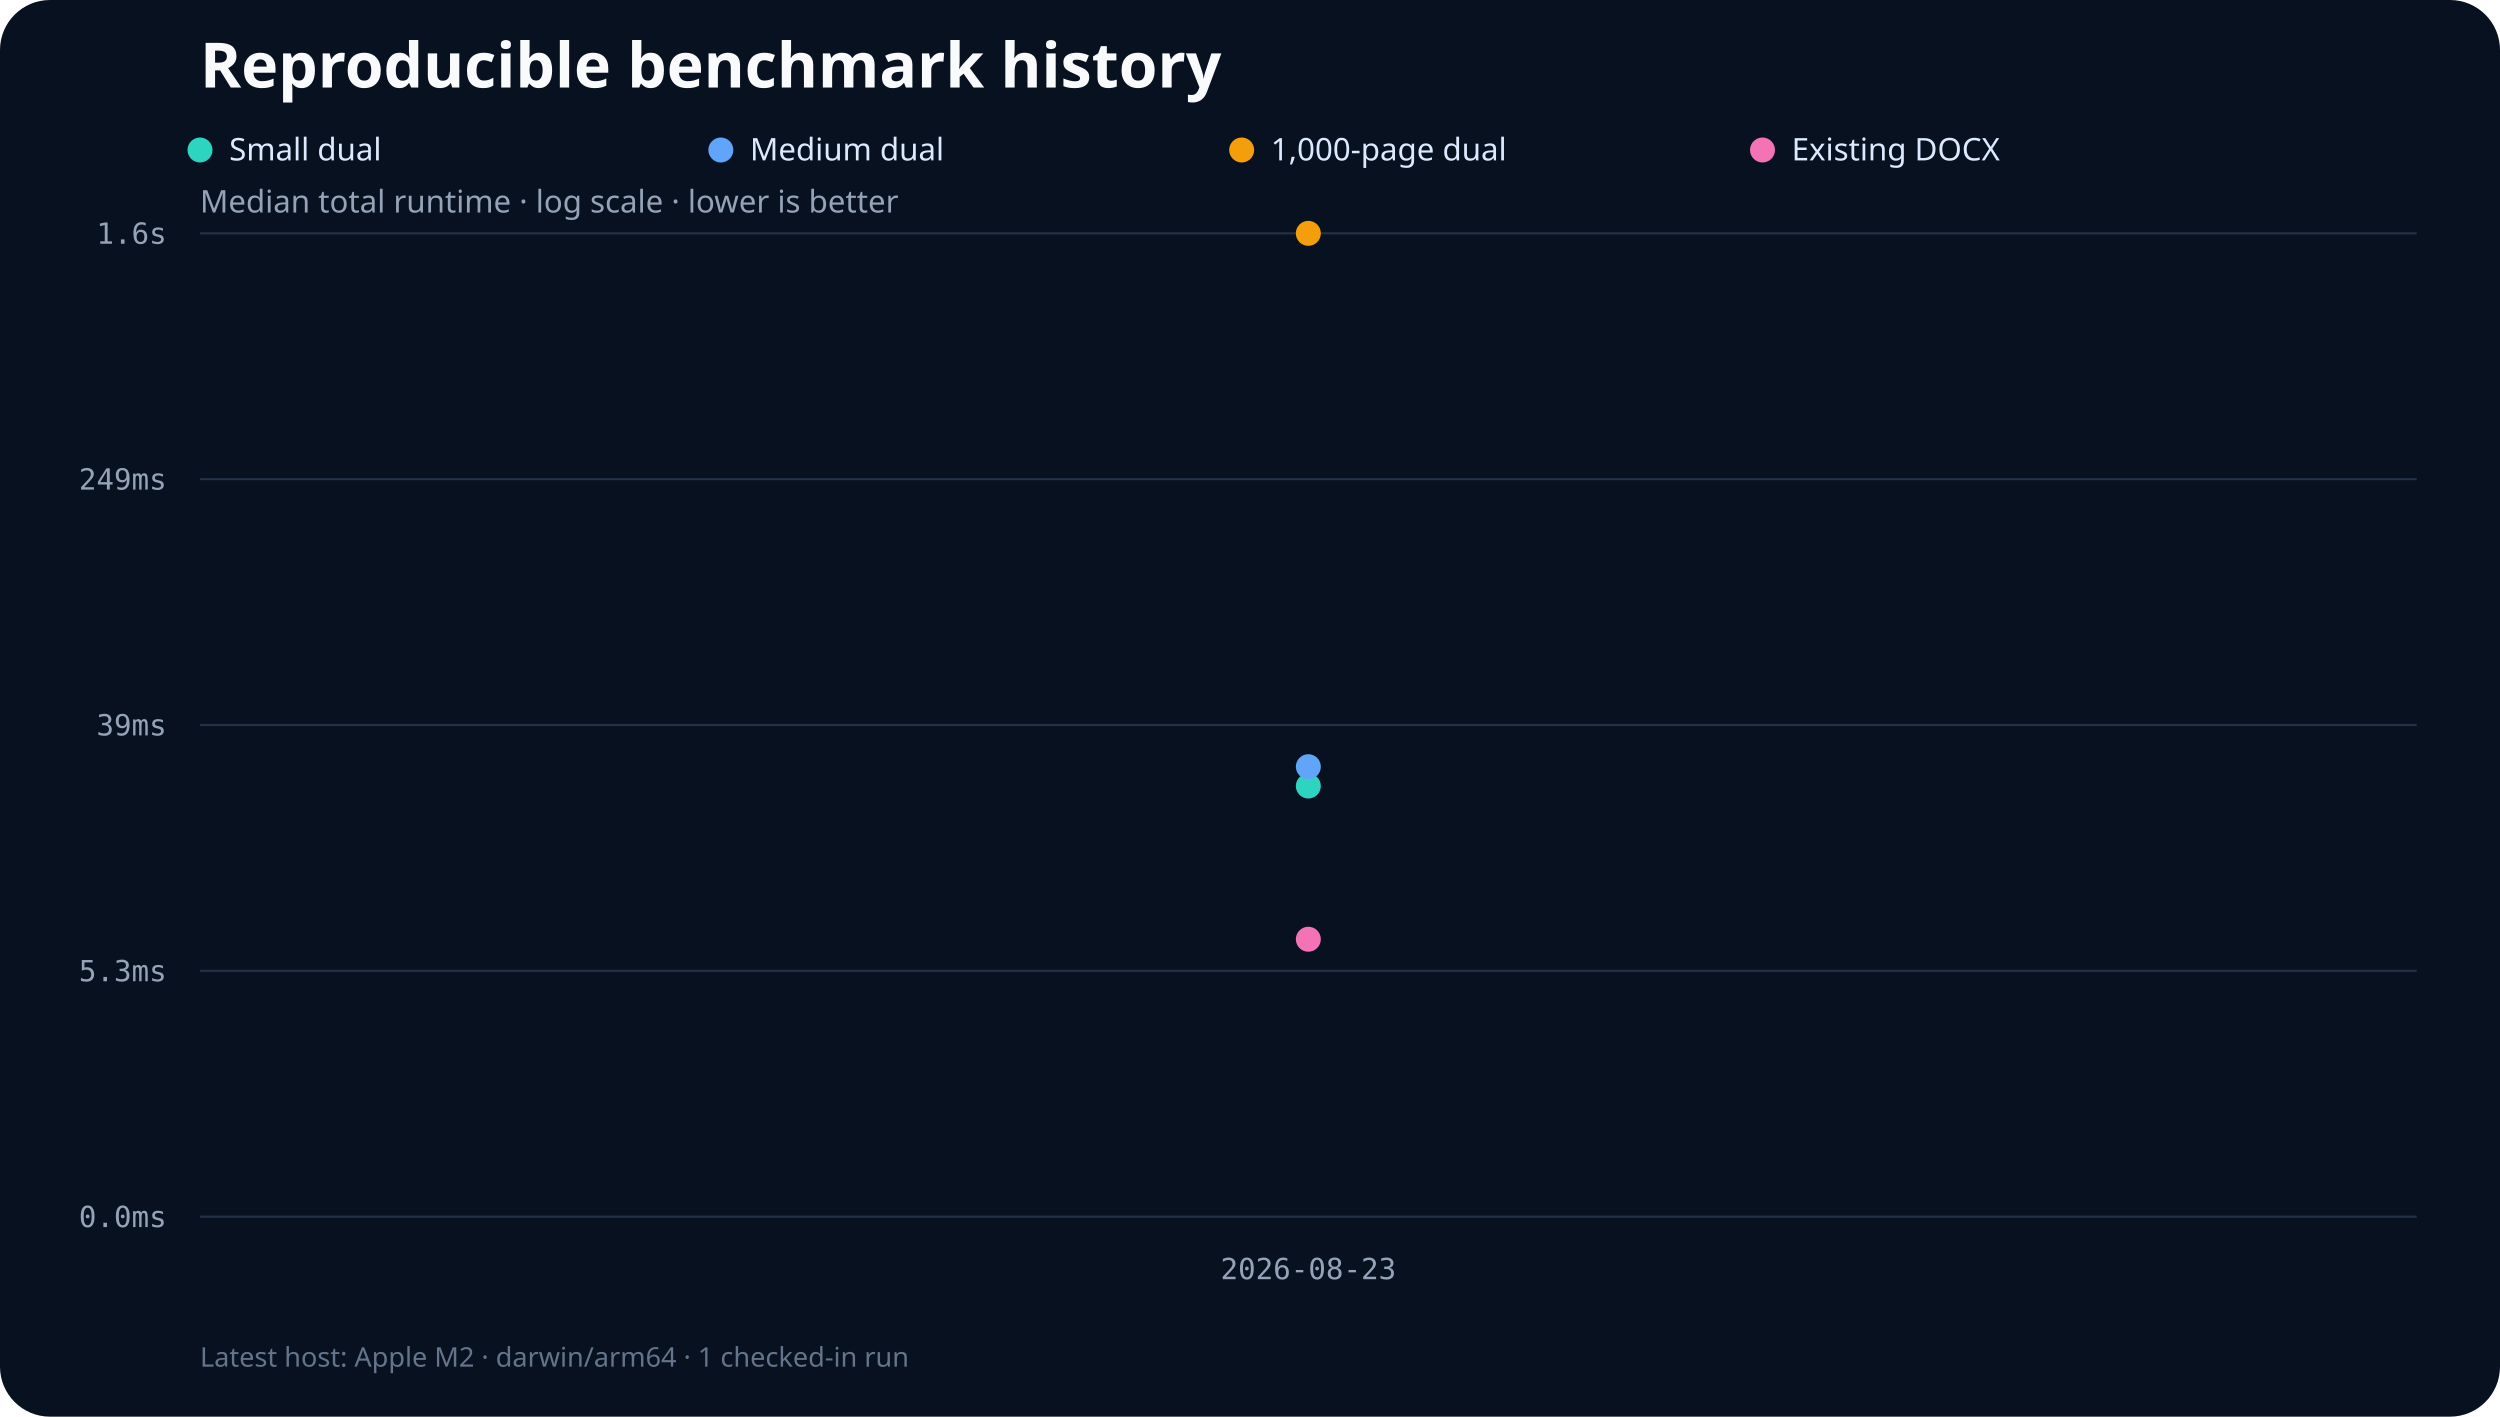
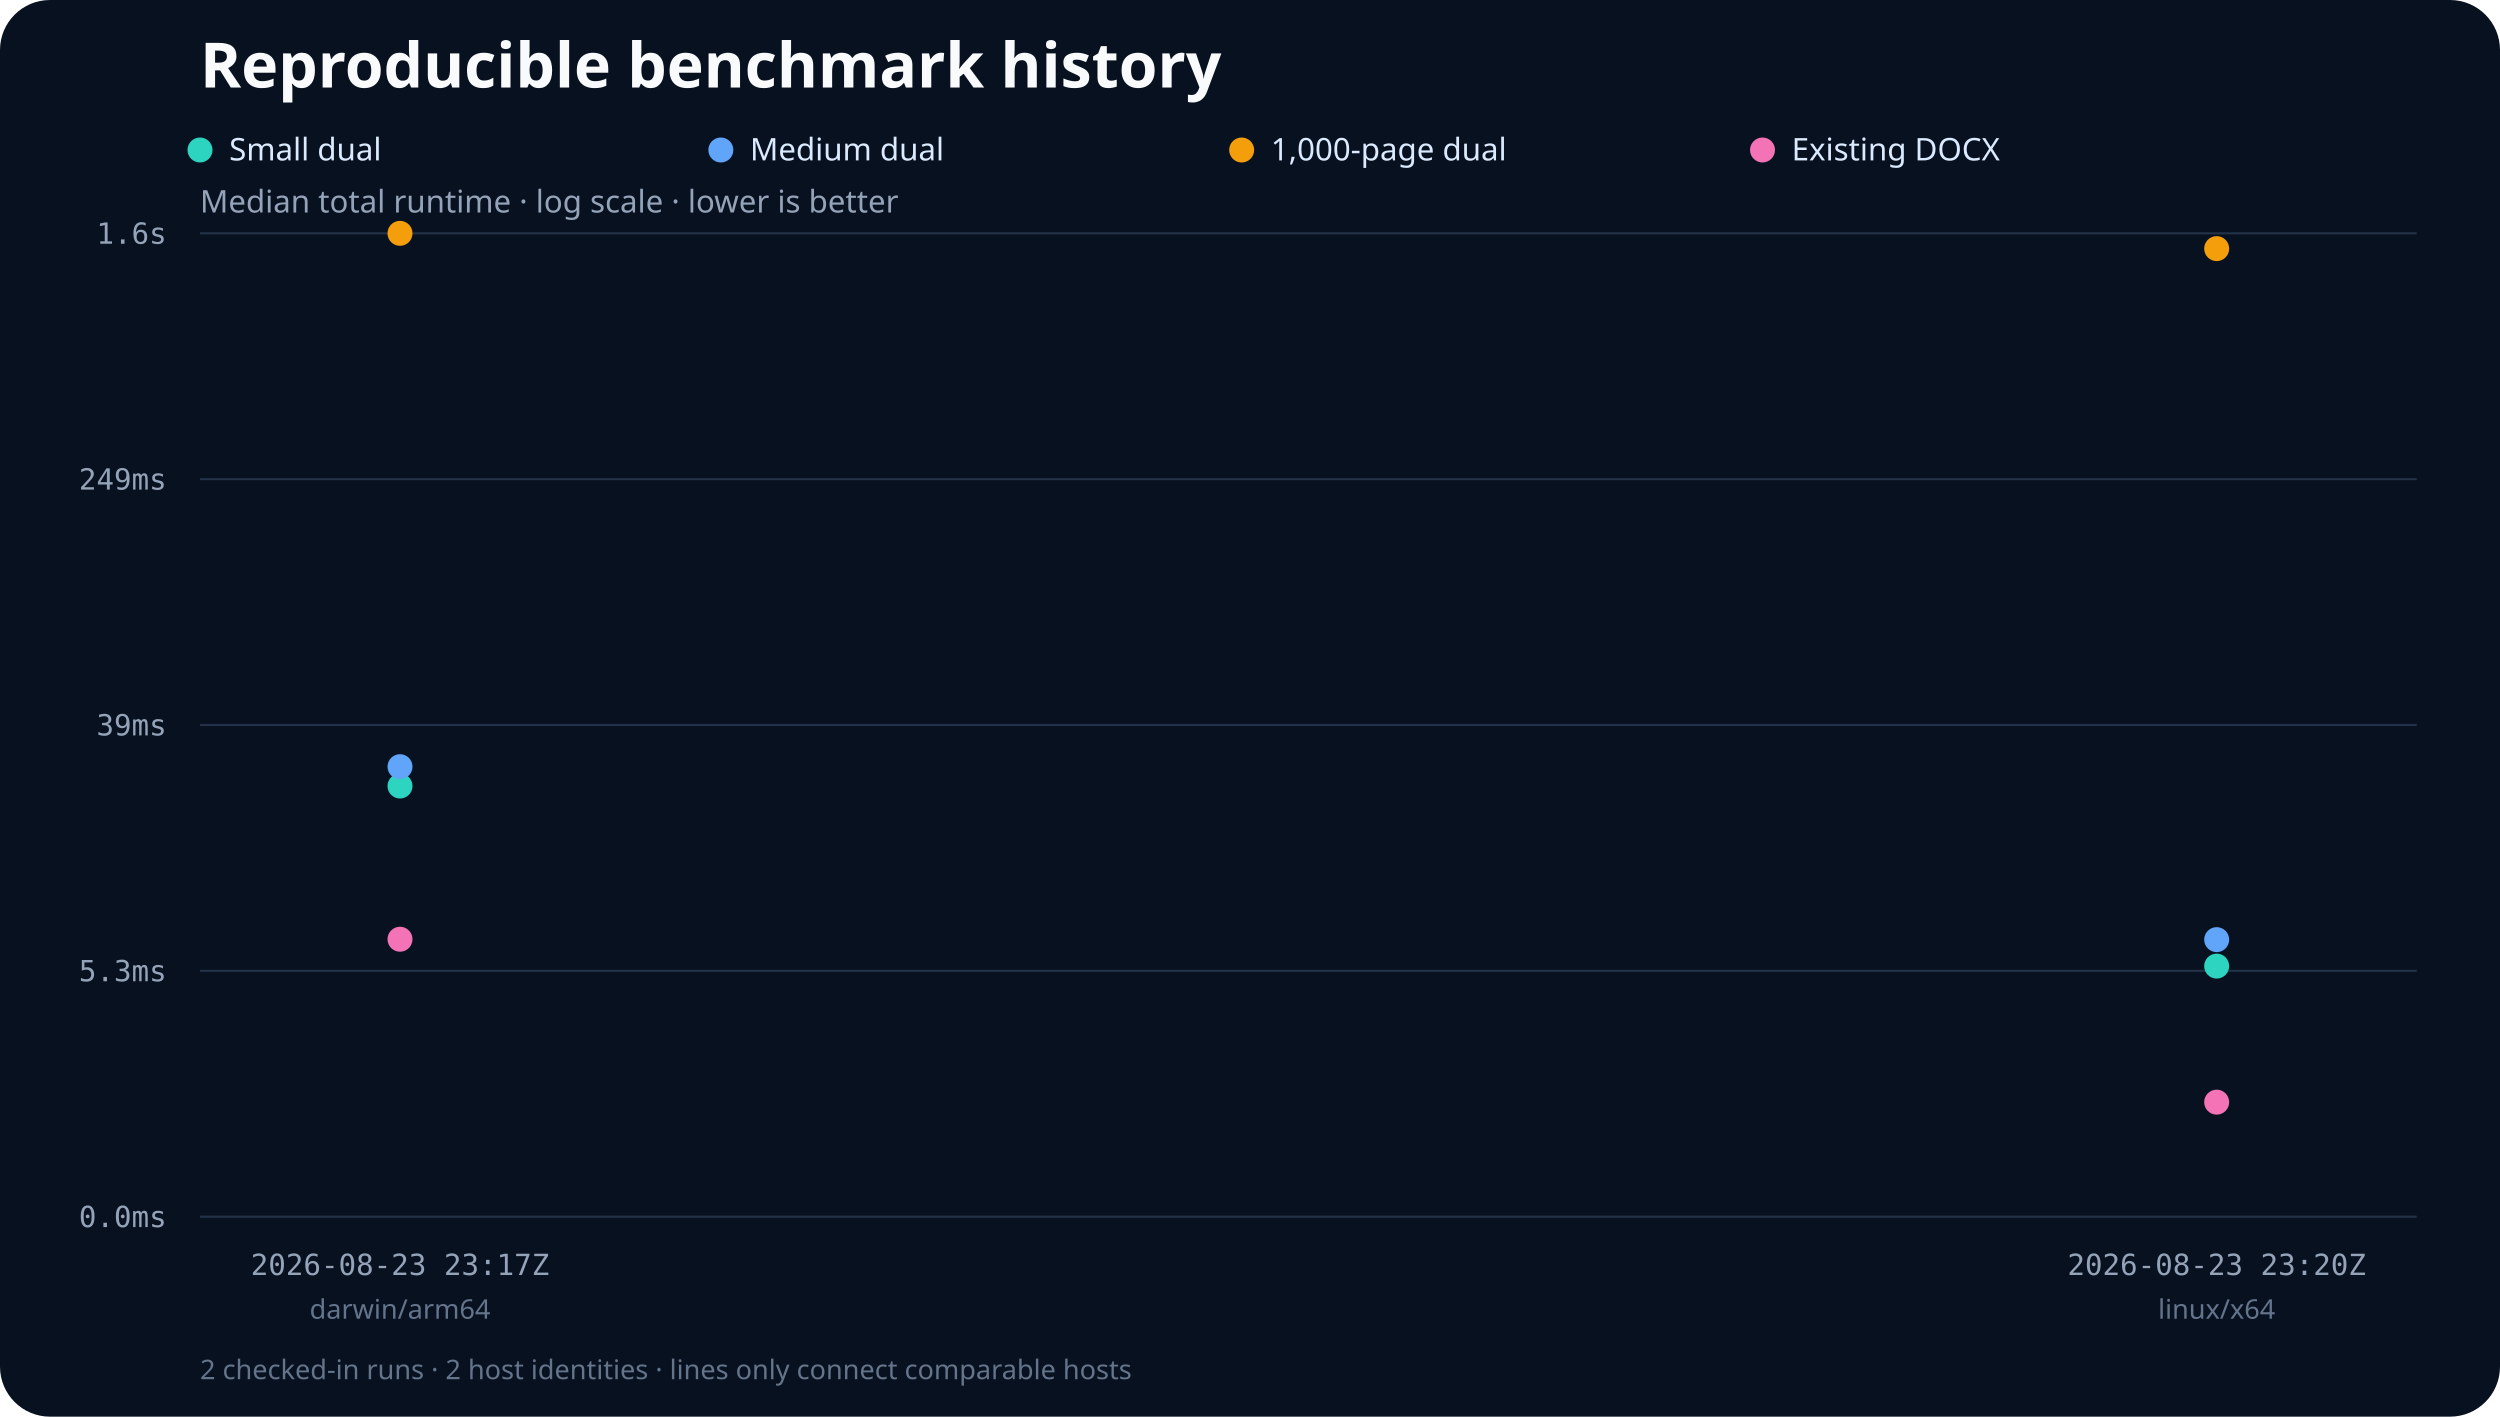
<svg xmlns="http://www.w3.org/2000/svg" role="img" aria-labelledby="title desc" viewBox="0 0 1200 680">
  <style>.bg{fill:#08111f}.grid{stroke:#233248;stroke-width:1}.axis{fill:#94a3b8;font:14px ui-monospace,SFMono-Regular,Menlo,monospace}.title{fill:#f8fafc;font:700 30px system-ui,sans-serif}.subtitle{fill:#94a3b8;font:15px system-ui,sans-serif}.legend{fill:#dbeafe;font:15px system-ui,sans-serif}.note{fill:#64748b;font:13px system-ui,sans-serif}</style>
  <rect class="bg" width="1200" height="680" rx="24" />
  <text x="96" y="42" class="title">Reproducible benchmark history</text>
  <text x="96" y="102" class="subtitle">Median total runtime · log scale · lower is better</text>
  <g transform="translate(96,72)">
    <circle r="6" fill="#2dd4bf" />
    <text x="14" y="5" class="legend">Small dual</text>
  </g>
  <g transform="translate(346,72)">
    <circle r="6" fill="#60a5fa" />
    <text x="14" y="5" class="legend">Medium dual</text>
  </g>
  <g transform="translate(596,72)">
    <circle r="6" fill="#f59e0b" />
    <text x="14" y="5" class="legend">1,000-page dual</text>
  </g>
  <g transform="translate(846,72)">
    <circle r="6" fill="#f472b6" />
    <text x="14" y="5" class="legend">Existing DOCX</text>
  </g>
  <line x1="96" y1="584" x2="1160" y2="584" class="grid" />
  <text x="80" y="589" text-anchor="end" class="axis">0.0ms</text>
  <line x1="96" y1="466" x2="1160" y2="466" class="grid" />
  <text x="80" y="471" text-anchor="end" class="axis">5.3ms</text>
  <line x1="96" y1="348" x2="1160" y2="348" class="grid" />
  <text x="80" y="353" text-anchor="end" class="axis">39ms</text>
  <line x1="96" y1="230" x2="1160" y2="230" class="grid" />
  <text x="80" y="235" text-anchor="end" class="axis">249ms</text>
  <line x1="96" y1="112" x2="1160" y2="112" class="grid" />
  <text x="80" y="117" text-anchor="end" class="axis">1.6s</text>
-   <path d="M628.0,377.3" fill="none" stroke="#2dd4bf" stroke-width="3" />
-   <circle cx="628" cy="377.295" r="6" fill="#2dd4bf" />
-   <path d="M628.0,368.0" fill="none" stroke="#60a5fa" stroke-width="3" />
-   <circle cx="628" cy="368.008" r="6" fill="#60a5fa" />
-   <path d="M628.0,112.0" fill="none" stroke="#f59e0b" stroke-width="3" />
-   <circle cx="628" cy="112" r="6" fill="#f59e0b" />
-   <path d="M628.0,450.8" fill="none" stroke="#f472b6" stroke-width="3" />
-   <circle cx="628" cy="450.834" r="6" fill="#f472b6" />
-   <text x="628" y="614" text-anchor="middle" class="axis">2026-08-23</text>
-   <text x="96" y="656" class="note">Latest host: Apple M2 · darwin/arm64 · 1 checked-in run</text>
+   <path d="M192.0,377.3 M1064.0,463.7" fill="none" stroke="#2dd4bf" stroke-width="3" />
+   <circle cx="192" cy="377.295" r="6" fill="#2dd4bf" />
+   <circle cx="1064" cy="463.729" r="6" fill="#2dd4bf" />
+   <path d="M192.0,368.0 M1064.0,451.0" fill="none" stroke="#60a5fa" stroke-width="3" />
+   <circle cx="192" cy="368.008" r="6" fill="#60a5fa" />
+   <circle cx="1064" cy="451.023" r="6" fill="#60a5fa" />
+   <path d="M192.0,112.0 M1064.0,119.3" fill="none" stroke="#f59e0b" stroke-width="3" />
+   <circle cx="192" cy="112" r="6" fill="#f59e0b" />
+   <circle cx="1064" cy="119.334" r="6" fill="#f59e0b" />
+   <path d="M192.0,450.8 M1064.0,529.0" fill="none" stroke="#f472b6" stroke-width="3" />
+   <circle cx="192" cy="450.834" r="6" fill="#f472b6" />
+   <circle cx="1064" cy="529.032" r="6" fill="#f472b6" />
+   <text x="192" y="612" text-anchor="middle" class="axis">2026-08-23 23:17Z</text>
+   <text x="192" y="633" text-anchor="middle" class="note">darwin/arm64</text>
+   <text x="1064" y="612" text-anchor="middle" class="axis">2026-08-23 23:20Z</text>
+   <text x="1064" y="633" text-anchor="middle" class="note">linux/x64</text>
+   <text x="96" y="662" class="note">2 checked-in runs · 2 host identities · lines only connect comparable hosts</text>
</svg>
